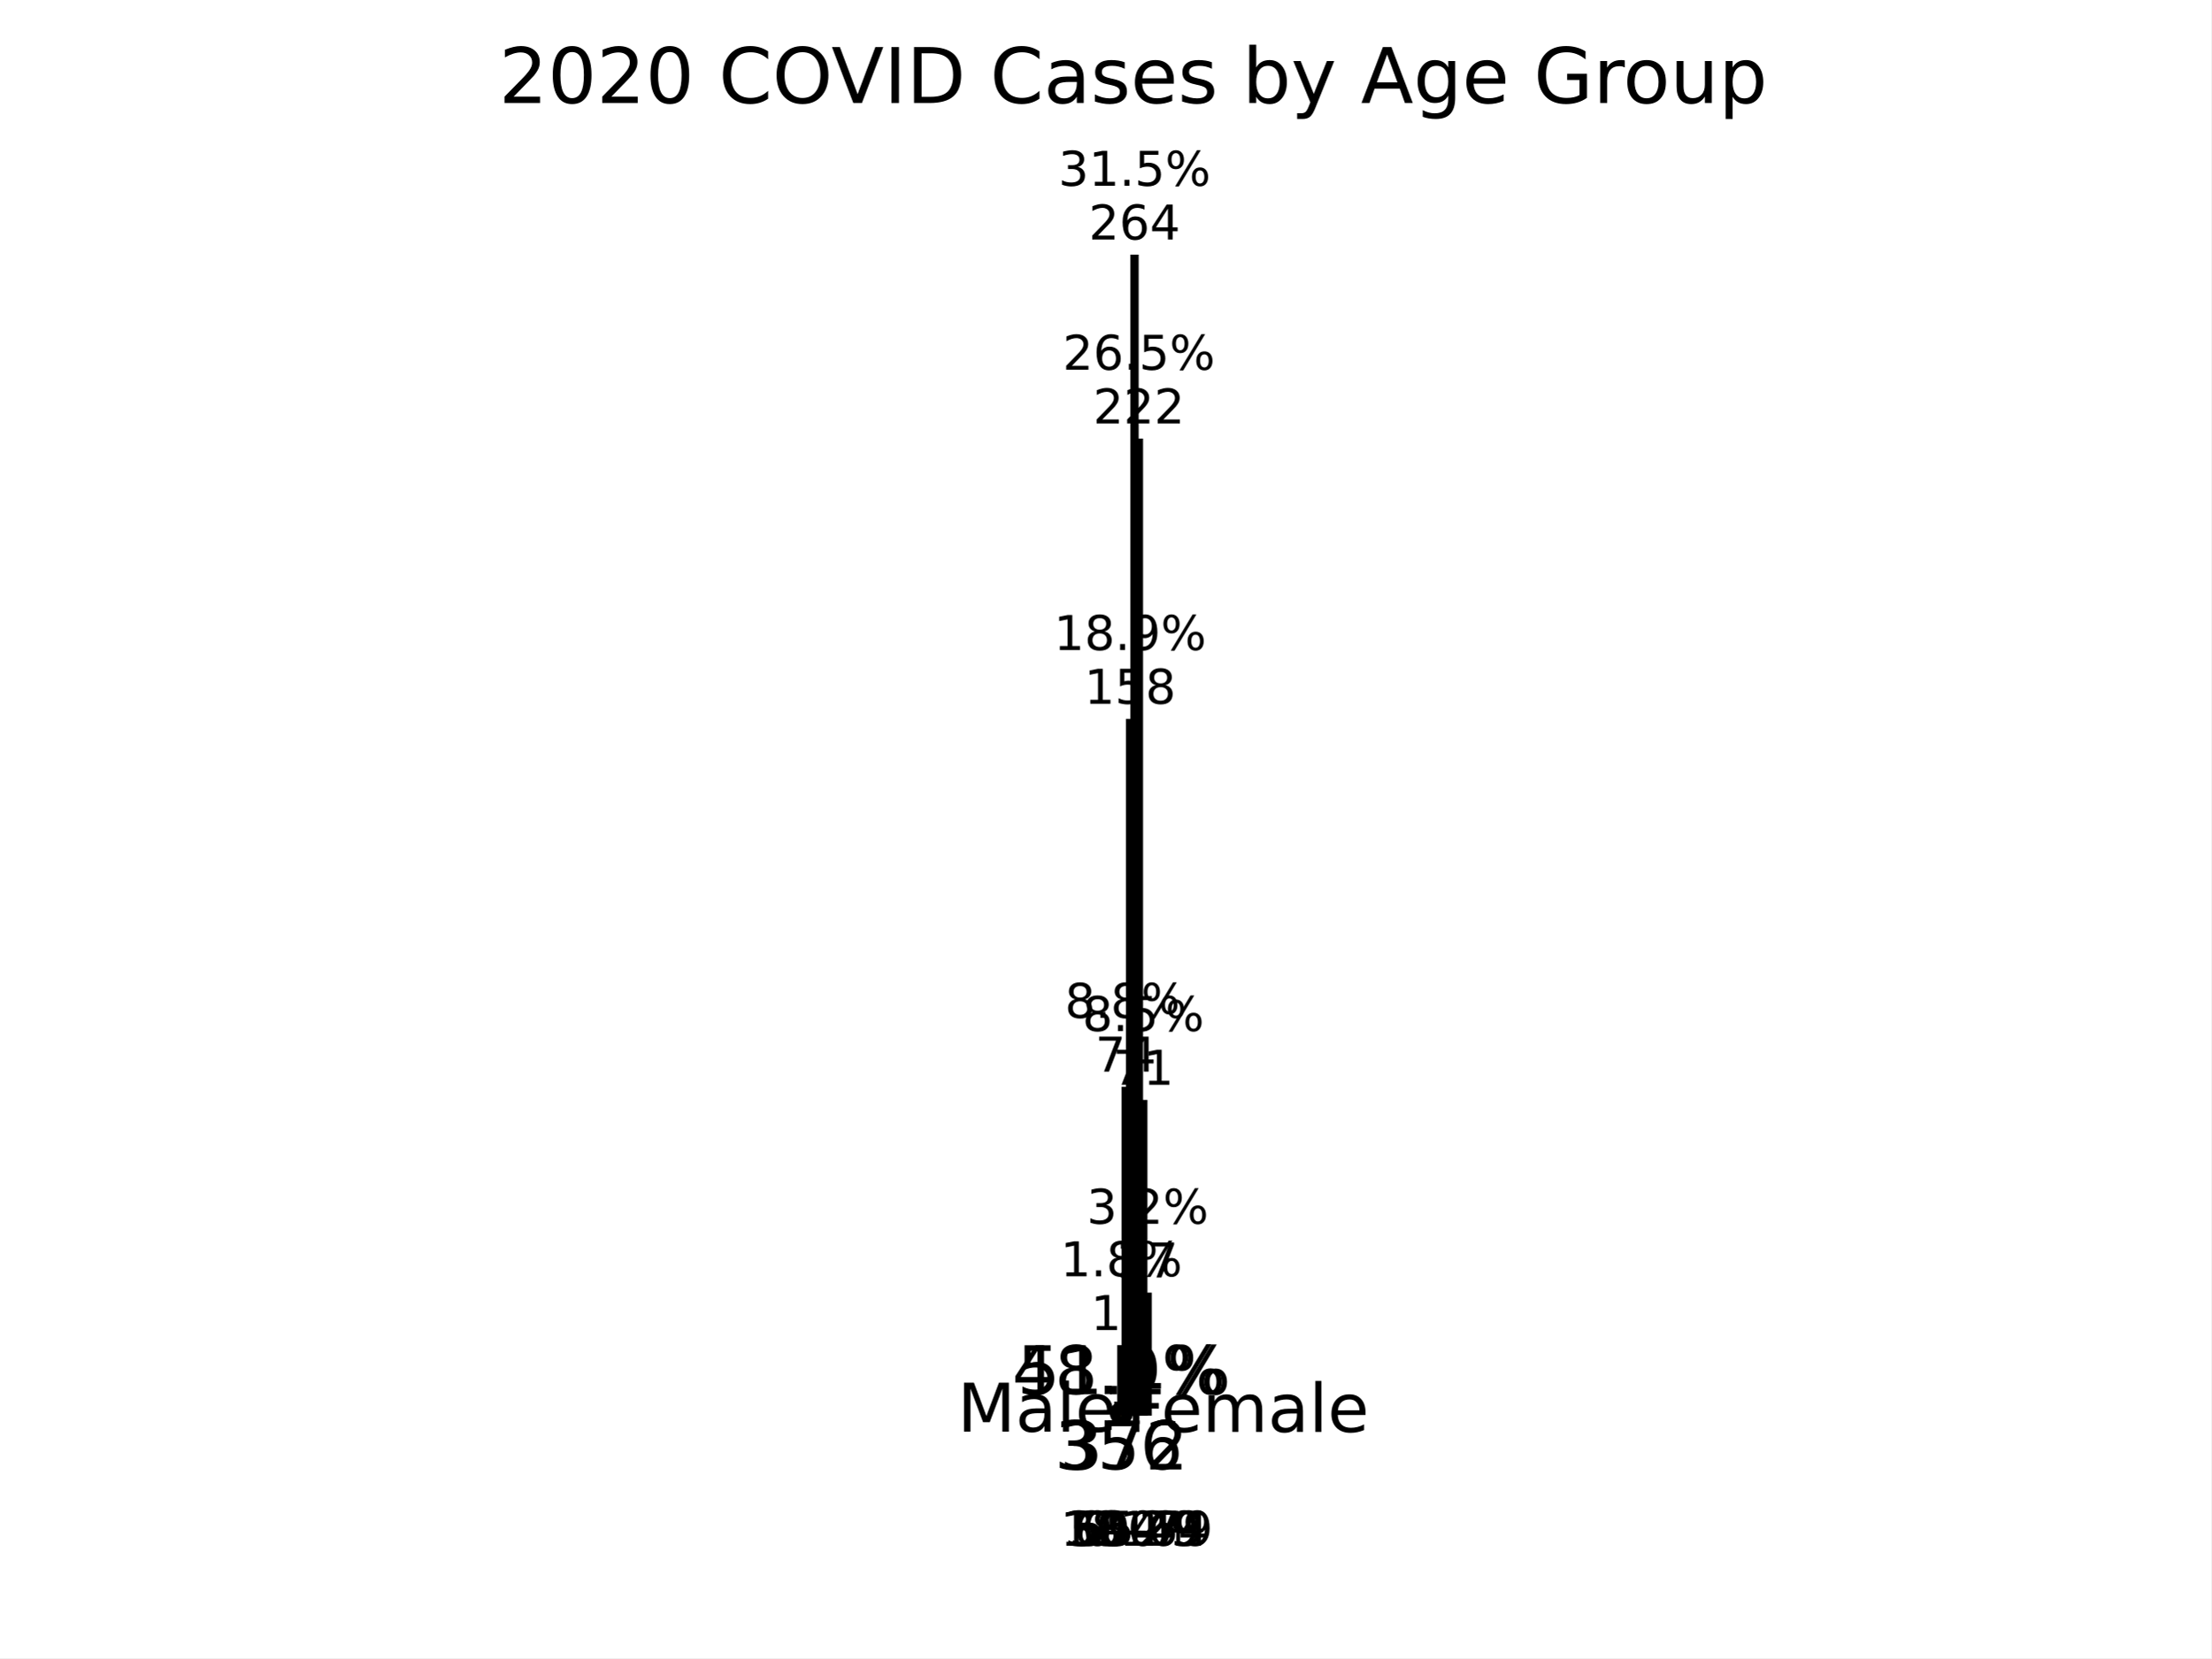
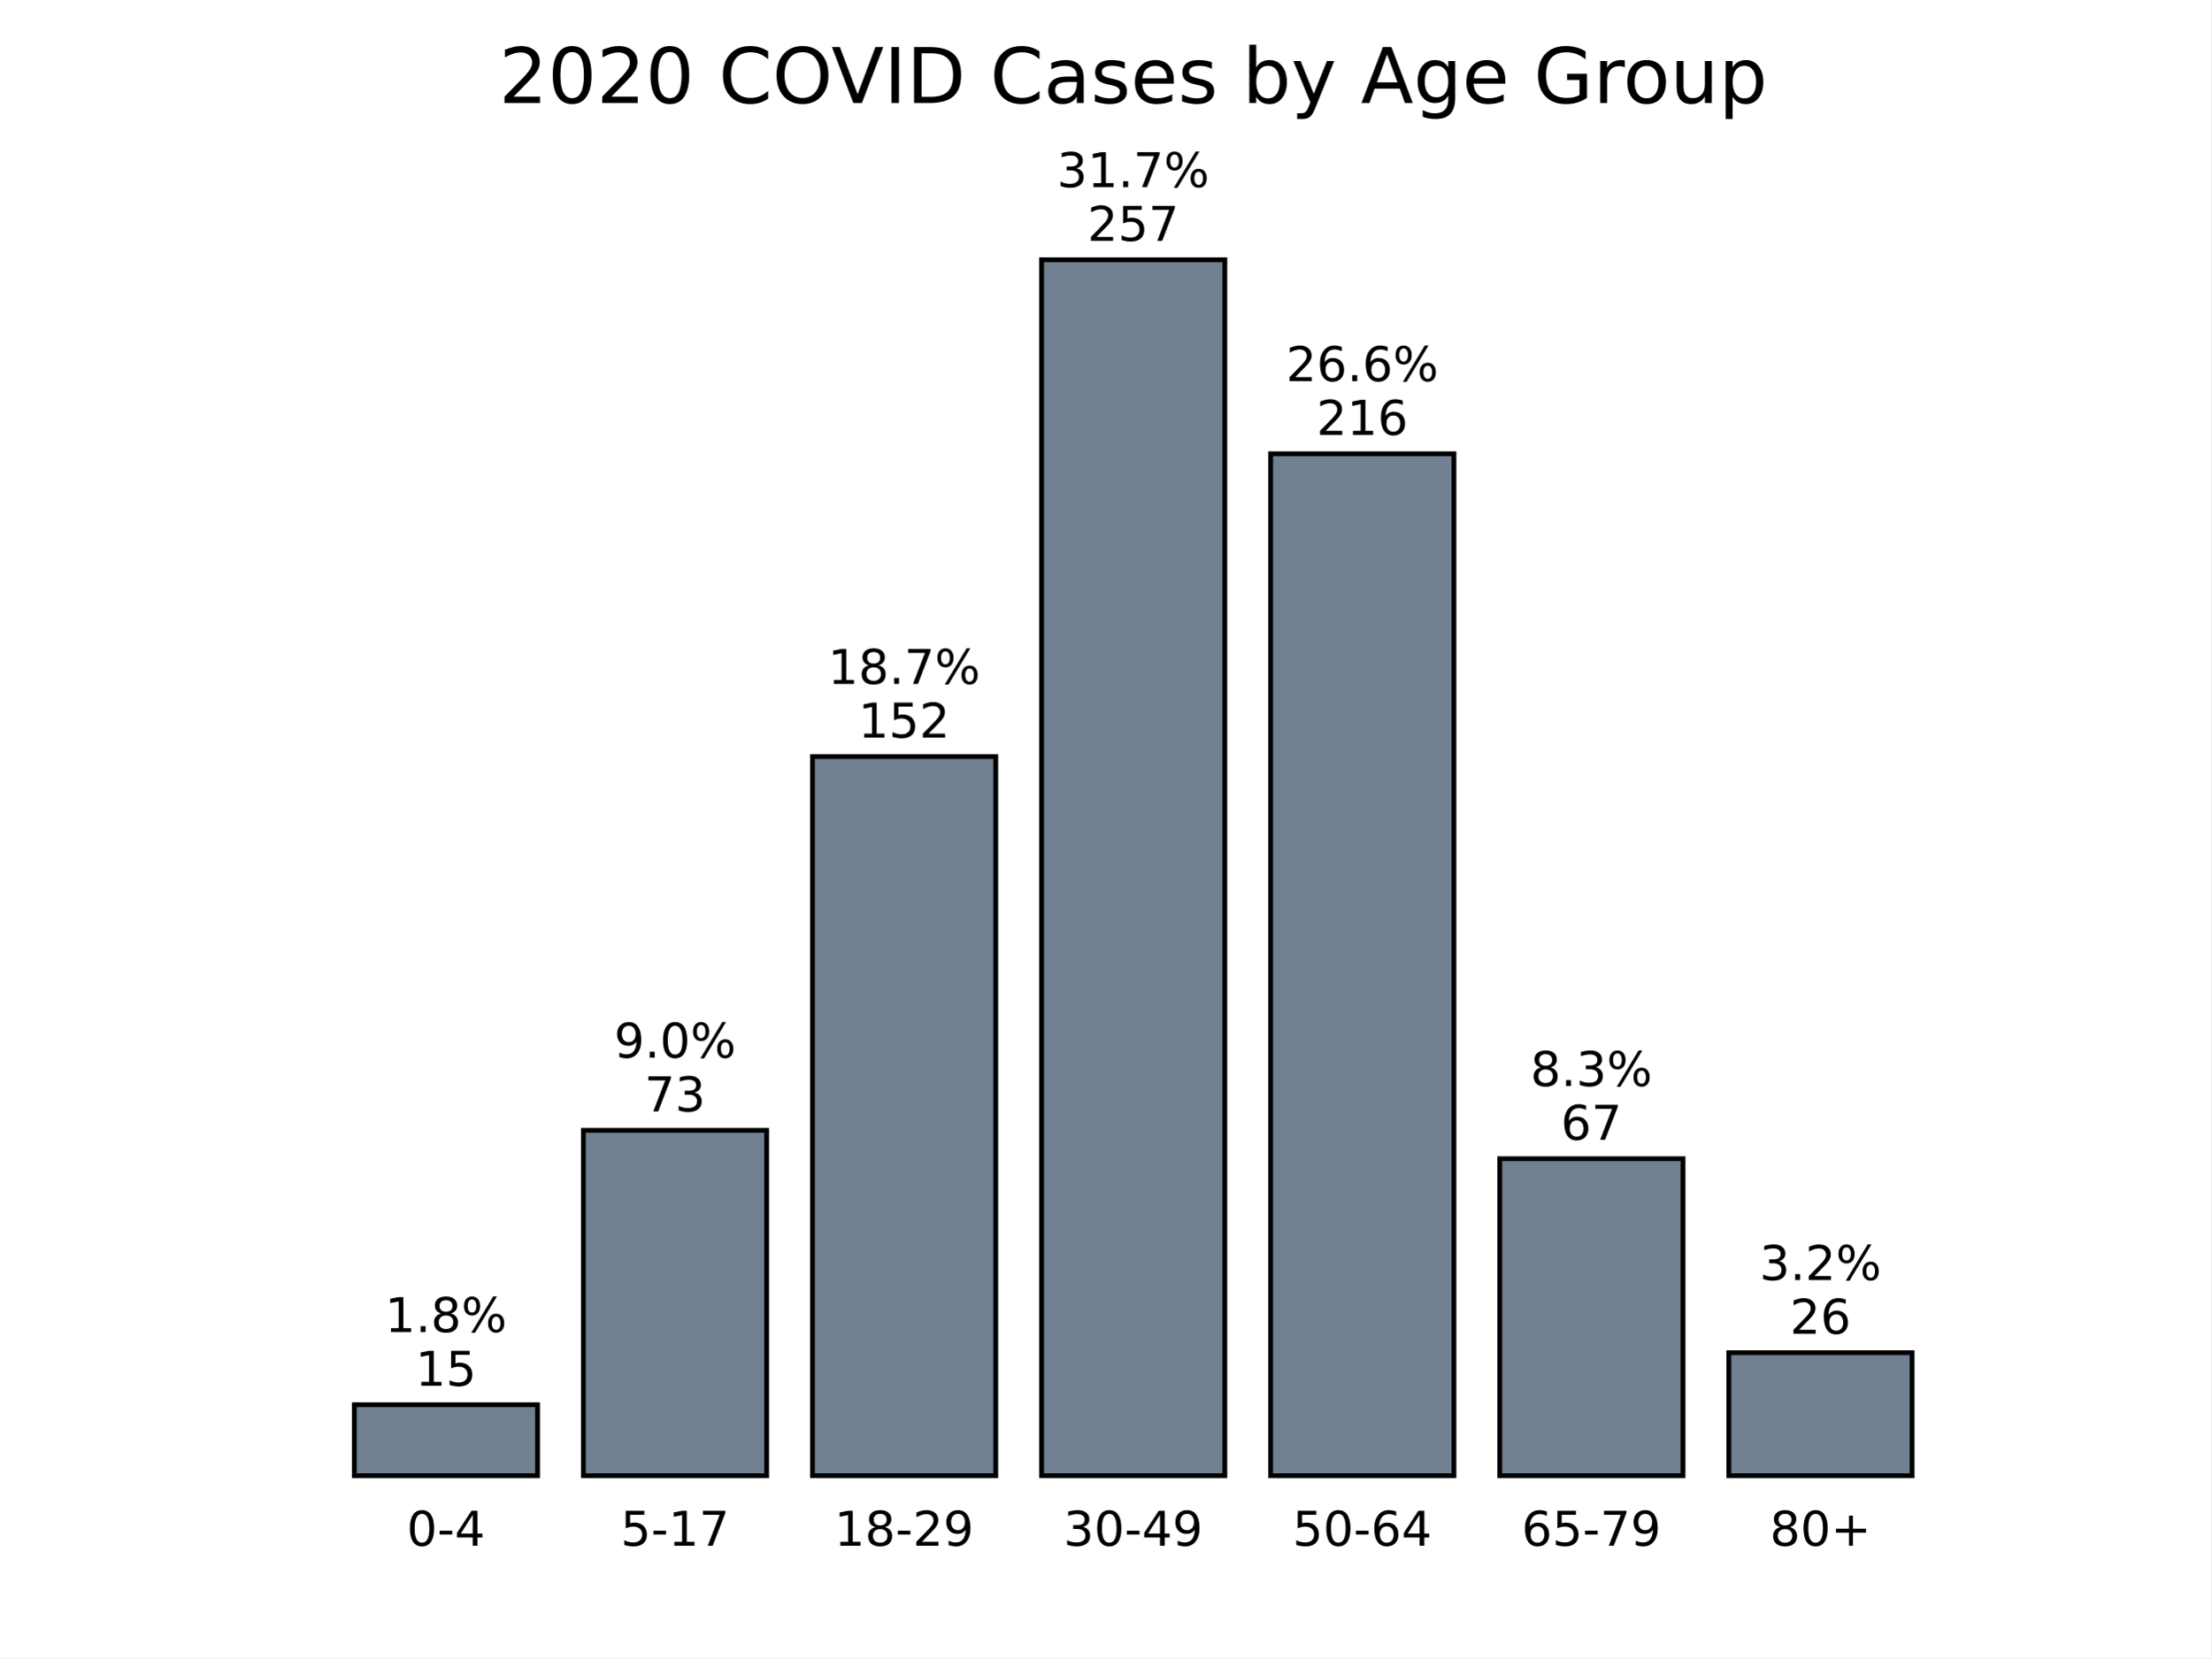
<svg xmlns="http://www.w3.org/2000/svg" xmlns:xlink="http://www.w3.org/1999/xlink" height="345.6pt" version="1.1" viewBox="0 0 460.8 345.6" width="460.8pt">
  <defs>
    <style type="text/css">*{stroke-linecap:butt;stroke-linejoin:round;}</style>
  </defs>
  <g id="figure_1">
    <g id="patch_1">
      <path d="M 0 345.6  L 460.8 345.6  L 460.8 0  L 0 0  z " style="fill:#ffffff;" />
    </g>
    <g id="axes_1">
      <g id="patch_2">
-         <path d="M 233.699 293.656  C 233.462 293.656 233.235 293.748 233.065 293.912  C 232.895 294.077 232.795 294.301 232.787 294.537  C 232.779 294.774 232.863 295.004 233.021 295.18  C 233.179 295.356 233.4 295.463 233.636 295.48  L 233.699 294.569  L 233.699 293.656  z " style="fill:#add8e6;stroke:#000000;stroke-linejoin:miter;stroke-width:3;" />
+         <path d="M 57.6 307.584  L 414.72 307.584  L 414.72 41.472  L 57.6 41.472  z " style="fill:#ffffff;" />
      </g>
      <g id="patch_3">
-         <path d="M 233.636 295.48  C 233.758 295.488 233.881 295.472 233.997 295.432  C 234.113 295.392 234.219 295.329 234.31 295.247  C 234.401 295.165 234.475 295.065 234.527 294.954  C 234.578 294.843 234.607 294.723 234.611 294.6  C 234.616 294.478 234.595 294.356 234.551 294.241  C 234.507 294.127 234.441 294.023 234.356 293.935  C 234.27 293.846 234.168 293.776 234.056 293.728  C 233.943 293.681 233.822 293.656 233.699 293.656  L 233.699 294.569  L 233.636 295.48  z " style="fill:#ffa500;stroke:#000000;stroke-linejoin:miter;stroke-width:3;" />
+         <path d="M 73.833 307.584  L 112.027 307.584  L 112.027 292.792  L 73.833 292.792  z " style="fill:#708090;stroke:#000000;stroke-linejoin:miter;" />
      </g>
      <g id="patch_4">
-         <path d="M 233.334 294.569  L 234.064 294.569  L 234.064 280.876  L 233.334 280.876  z " style="fill:#708090;stroke:#000000;stroke-linejoin:miter;" />
+         <path d="M 121.576 307.584  L 159.771 307.584  L 159.771 235.595  L 121.576 235.595  z " style="fill:#708090;stroke:#000000;stroke-linejoin:miter;" />
      </g>
      <g id="patch_5">
-         <path d="M 234.247 294.569  L 234.977 294.569  L 234.977 227.016  L 234.247 227.016  z " style="fill:#708090;stroke:#000000;stroke-linejoin:miter;" />
+         <path d="M 169.319 307.584  L 207.514 307.584  L 207.514 157.69  L 169.319 157.69  z " style="fill:#708090;stroke:#000000;stroke-linejoin:miter;" />
      </g>
      <g id="patch_6">
-         <path d="M 235.16 294.569  L 235.89 294.569  L 235.89 150.333  L 235.16 150.333  z " style="fill:#708090;stroke:#000000;stroke-linejoin:miter;" />
+         <path d="M 217.063 307.584  L 255.257 307.584  L 255.257 54.144  L 217.063 54.144  z " style="fill:#708090;stroke:#000000;stroke-linejoin:miter;" />
      </g>
      <g id="patch_7">
-         <path d="M 236.073 294.569  L 236.803 294.569  L 236.803 53.568  L 236.073 53.568  z " style="fill:#708090;stroke:#000000;stroke-linejoin:miter;" />
+         <path d="M 264.806 307.584  L 303.001 307.584  L 303.001 94.576  L 264.806 94.576  z " style="fill:#708090;stroke:#000000;stroke-linejoin:miter;" />
      </g>
      <g id="patch_8">
-         <path d="M 236.985 294.569  L 237.716 294.569  L 237.716 91.909  L 236.985 91.909  z " style="fill:#708090;stroke:#000000;stroke-linejoin:miter;" />
+         <path d="M 312.549 307.584  L 350.744 307.584  L 350.744 241.512  L 312.549 241.512  z " style="fill:#708090;stroke:#000000;stroke-linejoin:miter;" />
      </g>
      <g id="patch_9">
-         <path d="M 237.898 294.569  L 238.629 294.569  L 238.629 229.754  L 237.898 229.754  z " style="fill:#708090;stroke:#000000;stroke-linejoin:miter;" />
-       </g>
-       <g id="patch_10">
-         <path d="M 238.811 294.569  L 239.541 294.569  L 239.541 269.921  L 238.811 269.921  z " style="fill:#708090;stroke:#000000;stroke-linejoin:miter;" />
+         <path d="M 360.293 307.584  L 398.487 307.584  L 398.487 281.944  L 360.293 281.944  z " style="fill:#708090;stroke:#000000;stroke-linejoin:miter;" />
      </g>
      <g id="matplotlib.axis_1">
        <g id="xtick_1">
          <g id="text_1">
-             <g transform="translate(225.5326 322.1824)scale(0.1 -0.1)">
+             <g transform="translate(84.76365 322.1824)scale(0.1 -0.1)">
              <defs>
                <path d="M 31.781 66.406  Q 24.172 66.406 20.328 58.906  Q 16.5 51.422 16.5 36.375  Q 16.5 21.391 20.328 13.891  Q 24.172 6.391 31.781 6.391  Q 39.453 6.391 43.281 13.891  Q 47.125 21.391 47.125 36.375  Q 47.125 51.422 43.281 58.906  Q 39.453 66.406 31.781 66.406  z M 31.781 74.219  Q 44.047 74.219 50.516 64.516  Q 56.984 54.828 56.984 36.375  Q 56.984 17.969 50.516 8.266  Q 44.047 -1.422 31.781 -1.422  Q 19.531 -1.422 13.062 8.266  Q 6.594 17.969 6.594 36.375  Q 6.594 54.828 13.062 64.516  Q 19.531 74.219 31.781 74.219  z " id="DejaVuSans-48" />
                <path d="M 4.891 31.391  L 31.203 31.391  L 31.203 23.391  L 4.891 23.391  z " id="DejaVuSans-45" />
                <path d="M 37.797 64.312  L 12.891 25.391  L 37.797 25.391  z M 35.203 72.906  L 47.609 72.906  L 47.609 25.391  L 58.016 25.391  L 58.016 17.188  L 47.609 17.188  L 47.609 0  L 37.797 0  L 37.797 17.188  L 4.891 17.188  L 4.891 26.703  z " id="DejaVuSans-52" />
              </defs>
              <use xlink:href="#DejaVuSans-48" />
              <use x="63.623" xlink:href="#DejaVuSans-45" />
              <use x="99.707" xlink:href="#DejaVuSans-52" />
            </g>
          </g>
        </g>
        <g id="xtick_2">
          <g id="text_2">
-             <g transform="translate(223.2643 322.1824)scale(0.1 -0.1)">
+             <g transform="translate(129.3257 322.1824)scale(0.1 -0.1)">
              <defs>
                <path d="M 10.797 72.906  L 49.516 72.906  L 49.516 64.594  L 19.828 64.594  L 19.828 46.734  Q 21.969 47.469 24.109 47.828  Q 26.266 48.188 28.422 48.188  Q 40.625 48.188 47.75 41.5  Q 54.891 34.812 54.891 23.391  Q 54.891 11.625 47.562 5.094  Q 40.234 -1.422 26.906 -1.422  Q 22.312 -1.422 17.547 -0.641  Q 12.797 0.141 7.719 1.703  L 7.719 11.625  Q 12.109 9.234 16.797 8.062  Q 21.484 6.891 26.703 6.891  Q 35.156 6.891 40.078 11.328  Q 45.016 15.766 45.016 23.391  Q 45.016 31 40.078 35.438  Q 35.156 39.891 26.703 39.891  Q 22.75 39.891 18.812 39.016  Q 14.891 38.141 10.797 36.281  z " id="DejaVuSans-53" />
                <path d="M 12.406 8.297  L 28.516 8.297  L 28.516 63.922  L 10.984 60.406  L 10.984 69.391  L 28.422 72.906  L 38.281 72.906  L 38.281 8.297  L 54.391 8.297  L 54.391 0  L 12.406 0  z " id="DejaVuSans-49" />
                <path d="M 8.203 72.906  L 55.078 72.906  L 55.078 68.703  L 28.609 0  L 18.312 0  L 43.219 64.594  L 8.203 64.594  z " id="DejaVuSans-55" />
              </defs>
              <use xlink:href="#DejaVuSans-53" />
              <use x="63.623" xlink:href="#DejaVuSans-45" />
              <use x="99.707" xlink:href="#DejaVuSans-49" />
              <use x="163.33" xlink:href="#DejaVuSans-55" />
            </g>
          </g>
        </g>
        <g id="xtick_3">
          <g id="text_3">
-             <g transform="translate(220.9959 322.1824)scale(0.1 -0.1)">
+             <g transform="translate(173.8878 322.1824)scale(0.1 -0.1)">
              <defs>
                <path d="M 31.781 34.625  Q 24.75 34.625 20.719 30.859  Q 16.703 27.094 16.703 20.516  Q 16.703 13.922 20.719 10.156  Q 24.75 6.391 31.781 6.391  Q 38.812 6.391 42.859 10.172  Q 46.922 13.969 46.922 20.516  Q 46.922 27.094 42.891 30.859  Q 38.875 34.625 31.781 34.625  z M 21.922 38.812  Q 15.578 40.375 12.031 44.719  Q 8.5 49.078 8.5 55.328  Q 8.5 64.062 14.719 69.141  Q 20.953 74.219 31.781 74.219  Q 42.672 74.219 48.875 69.141  Q 55.078 64.062 55.078 55.328  Q 55.078 49.078 51.531 44.719  Q 48 40.375 41.703 38.812  Q 48.828 37.156 52.797 32.312  Q 56.781 27.484 56.781 20.516  Q 56.781 9.906 50.312 4.234  Q 43.844 -1.422 31.781 -1.422  Q 19.734 -1.422 13.25 4.234  Q 6.781 9.906 6.781 20.516  Q 6.781 27.484 10.781 32.312  Q 14.797 37.156 21.922 38.812  z M 18.312 54.391  Q 18.312 48.734 21.844 45.562  Q 25.391 42.391 31.781 42.391  Q 38.141 42.391 41.719 45.562  Q 45.312 48.734 45.312 54.391  Q 45.312 60.062 41.719 63.234  Q 38.141 66.406 31.781 66.406  Q 25.391 66.406 21.844 63.234  Q 18.312 60.062 18.312 54.391  z " id="DejaVuSans-56" />
                <path d="M 19.188 8.297  L 53.609 8.297  L 53.609 0  L 7.328 0  L 7.328 8.297  Q 12.938 14.109 22.625 23.891  Q 32.328 33.688 34.812 36.531  Q 39.547 41.844 41.422 45.531  Q 43.312 49.219 43.312 52.781  Q 43.312 58.594 39.234 62.25  Q 35.156 65.922 28.609 65.922  Q 23.969 65.922 18.812 64.312  Q 13.672 62.703 7.812 59.422  L 7.812 69.391  Q 13.766 71.781 18.938 73  Q 24.125 74.219 28.422 74.219  Q 39.75 74.219 46.484 68.547  Q 53.219 62.891 53.219 53.422  Q 53.219 48.922 51.531 44.891  Q 49.859 40.875 45.406 35.406  Q 44.188 33.984 37.641 27.219  Q 31.109 20.453 19.188 8.297  z " id="DejaVuSans-50" />
                <path d="M 10.984 1.516  L 10.984 10.5  Q 14.703 8.734 18.5 7.812  Q 22.312 6.891 25.984 6.891  Q 35.75 6.891 40.891 13.453  Q 46.047 20.016 46.781 33.406  Q 43.953 29.203 39.594 26.953  Q 35.25 24.703 29.984 24.703  Q 19.047 24.703 12.672 31.312  Q 6.297 37.938 6.297 49.422  Q 6.297 60.641 12.938 67.422  Q 19.578 74.219 30.609 74.219  Q 43.266 74.219 49.922 64.516  Q 56.594 54.828 56.594 36.375  Q 56.594 19.141 48.406 8.859  Q 40.234 -1.422 26.422 -1.422  Q 22.703 -1.422 18.891 -0.688  Q 15.094 0.047 10.984 1.516  z M 30.609 32.422  Q 37.25 32.422 41.125 36.953  Q 45.016 41.5 45.016 49.422  Q 45.016 57.281 41.125 61.844  Q 37.25 66.406 30.609 66.406  Q 23.969 66.406 20.094 61.844  Q 16.219 57.281 16.219 49.422  Q 16.219 41.5 20.094 36.953  Q 23.969 32.422 30.609 32.422  z " id="DejaVuSans-57" />
              </defs>
              <use xlink:href="#DejaVuSans-49" />
              <use x="63.623" xlink:href="#DejaVuSans-56" />
              <use x="127.246" xlink:href="#DejaVuSans-45" />
              <use x="163.33" xlink:href="#DejaVuSans-50" />
              <use x="226.953" xlink:href="#DejaVuSans-57" />
            </g>
          </g>
        </g>
        <g id="xtick_4">
          <g id="text_4">
-             <g transform="translate(221.9088 322.1824)scale(0.1 -0.1)">
+             <g transform="translate(221.6311 322.1824)scale(0.1 -0.1)">
              <defs>
                <path d="M 40.578 39.312  Q 47.656 37.797 51.625 33  Q 55.609 28.219 55.609 21.188  Q 55.609 10.406 48.188 4.484  Q 40.766 -1.422 27.094 -1.422  Q 22.516 -1.422 17.656 -0.516  Q 12.797 0.391 7.625 2.203  L 7.625 11.719  Q 11.719 9.328 16.594 8.109  Q 21.484 6.891 26.812 6.891  Q 36.078 6.891 40.938 10.547  Q 45.797 14.203 45.797 21.188  Q 45.797 27.641 41.281 31.266  Q 36.766 34.906 28.719 34.906  L 20.219 34.906  L 20.219 43.016  L 29.109 43.016  Q 36.375 43.016 40.234 45.922  Q 44.094 48.828 44.094 54.297  Q 44.094 59.906 40.109 62.906  Q 36.141 65.922 28.719 65.922  Q 24.656 65.922 20.016 65.031  Q 15.375 64.156 9.812 62.312  L 9.812 71.094  Q 15.438 72.656 20.344 73.438  Q 25.25 74.219 29.594 74.219  Q 40.828 74.219 47.359 69.109  Q 53.906 64.016 53.906 55.328  Q 53.906 49.266 50.438 45.094  Q 46.969 40.922 40.578 39.312  z " id="DejaVuSans-51" />
              </defs>
              <use xlink:href="#DejaVuSans-51" />
              <use x="63.623" xlink:href="#DejaVuSans-48" />
              <use x="127.246" xlink:href="#DejaVuSans-45" />
              <use x="163.33" xlink:href="#DejaVuSans-52" />
              <use x="226.953" xlink:href="#DejaVuSans-57" />
            </g>
          </g>
        </g>
        <g id="xtick_5">
          <g id="text_5">
-             <g transform="translate(222.8217 322.1824)scale(0.1 -0.1)">
+             <g transform="translate(269.3744 322.1824)scale(0.1 -0.1)">
              <defs>
                <path d="M 33.016 40.375  Q 26.375 40.375 22.484 35.828  Q 18.609 31.297 18.609 23.391  Q 18.609 15.531 22.484 10.953  Q 26.375 6.391 33.016 6.391  Q 39.656 6.391 43.531 10.953  Q 47.406 15.531 47.406 23.391  Q 47.406 31.297 43.531 35.828  Q 39.656 40.375 33.016 40.375  z M 52.594 71.297  L 52.594 62.312  Q 48.875 64.062 45.094 64.984  Q 41.312 65.922 37.594 65.922  Q 27.828 65.922 22.672 59.328  Q 17.531 52.734 16.797 39.406  Q 19.672 43.656 24.016 45.922  Q 28.375 48.188 33.594 48.188  Q 44.578 48.188 50.953 41.516  Q 57.328 34.859 57.328 23.391  Q 57.328 12.156 50.688 5.359  Q 44.047 -1.422 33.016 -1.422  Q 20.359 -1.422 13.672 8.266  Q 6.984 17.969 6.984 36.375  Q 6.984 53.656 15.188 63.938  Q 23.391 74.219 37.203 74.219  Q 40.922 74.219 44.703 73.484  Q 48.484 72.75 52.594 71.297  z " id="DejaVuSans-54" />
              </defs>
              <use xlink:href="#DejaVuSans-53" />
              <use x="63.623" xlink:href="#DejaVuSans-48" />
              <use x="127.246" xlink:href="#DejaVuSans-45" />
              <use x="163.33" xlink:href="#DejaVuSans-54" />
              <use x="226.953" xlink:href="#DejaVuSans-52" />
            </g>
          </g>
        </g>
        <g id="xtick_6">
          <g id="text_6">
-             <g transform="translate(223.7345 322.1824)scale(0.1 -0.1)">
+             <g transform="translate(317.1177 322.1824)scale(0.1 -0.1)">
              <use xlink:href="#DejaVuSans-54" />
              <use x="63.623" xlink:href="#DejaVuSans-53" />
              <use x="127.246" xlink:href="#DejaVuSans-45" />
              <use x="163.33" xlink:href="#DejaVuSans-55" />
              <use x="226.953" xlink:href="#DejaVuSans-57" />
            </g>
          </g>
        </g>
        <g id="xtick_7">
          <g id="text_7">
-             <g transform="translate(228.624 322.1824)scale(0.1 -0.1)">
+             <g transform="translate(368.8376 322.1824)scale(0.1 -0.1)">
              <defs>
                <path d="M 46 62.703  L 46 35.5  L 73.188 35.5  L 73.188 27.203  L 46 27.203  L 46 0  L 37.797 0  L 37.797 27.203  L 10.594 27.203  L 10.594 35.5  L 37.797 35.5  L 37.797 62.703  z " id="DejaVuSans-43" />
              </defs>
              <use xlink:href="#DejaVuSans-56" />
              <use x="63.623" xlink:href="#DejaVuSans-48" />
              <use x="127.246" xlink:href="#DejaVuSans-43" />
            </g>
          </g>
        </g>
      </g>
      <g id="matplotlib.axis_2" />
      <g id="text_8">
-         <g transform="translate(199.533 298.3973)scale(0.14 -0.14)">
-           <defs>
-             <path d="M 9.812 72.906  L 24.516 72.906  L 43.109 23.297  L 61.812 72.906  L 76.516 72.906  L 76.516 0  L 66.891 0  L 66.891 64.016  L 48.094 14.016  L 38.188 14.016  L 19.391 64.016  L 19.391 0  L 9.812 0  z " id="DejaVuSans-77" />
-             <path d="M 34.281 27.484  Q 23.391 27.484 19.188 25  Q 14.984 22.516 14.984 16.5  Q 14.984 11.719 18.141 8.906  Q 21.297 6.109 26.703 6.109  Q 34.188 6.109 38.703 11.406  Q 43.219 16.703 43.219 25.484  L 43.219 27.484  z M 52.203 31.203  L 52.203 0  L 43.219 0  L 43.219 8.297  Q 40.141 3.328 35.547 0.953  Q 30.953 -1.422 24.312 -1.422  Q 15.922 -1.422 10.953 3.297  Q 6 8.016 6 15.922  Q 6 25.141 12.172 29.828  Q 18.359 34.516 30.609 34.516  L 43.219 34.516  L 43.219 35.406  Q 43.219 41.609 39.141 45  Q 35.062 48.391 27.688 48.391  Q 23 48.391 18.547 47.266  Q 14.109 46.141 10.016 43.891  L 10.016 52.203  Q 14.938 54.109 19.578 55.047  Q 24.219 56 28.609 56  Q 40.484 56 46.344 49.844  Q 52.203 43.703 52.203 31.203  z " id="DejaVuSans-97" />
-             <path d="M 9.422 75.984  L 18.406 75.984  L 18.406 0  L 9.422 0  z " id="DejaVuSans-108" />
-             <path d="M 56.203 29.594  L 56.203 25.203  L 14.891 25.203  Q 15.484 15.922 20.484 11.062  Q 25.484 6.203 34.422 6.203  Q 39.594 6.203 44.453 7.469  Q 49.312 8.734 54.109 11.281  L 54.109 2.781  Q 49.266 0.734 44.188 -0.344  Q 39.109 -1.422 33.891 -1.422  Q 20.797 -1.422 13.156 6.188  Q 5.516 13.812 5.516 26.812  Q 5.516 40.234 12.766 48.109  Q 20.016 56 32.328 56  Q 43.359 56 49.781 48.891  Q 56.203 41.797 56.203 29.594  z M 47.219 32.234  Q 47.125 39.594 43.094 43.984  Q 39.062 48.391 32.422 48.391  Q 24.906 48.391 20.391 44.141  Q 15.875 39.891 15.188 32.172  z " id="DejaVuSans-101" />
-           </defs>
-           <use xlink:href="#DejaVuSans-77" />
-           <use x="86.279" xlink:href="#DejaVuSans-97" />
-           <use x="147.559" xlink:href="#DejaVuSans-108" />
-           <use x="175.342" xlink:href="#DejaVuSans-101" />
-         </g>
-       </g>
-       <g id="text_9">
-         <g transform="translate(210.9146 290.5746)scale(0.14 -0.14)">
+         <g transform="translate(80.22771 277.6494)scale(0.1 -0.1)">
          <defs>
            <path d="M 10.688 12.406  L 21 12.406  L 21 0  L 10.688 0  z " id="DejaVuSans-46" />
            <path d="M 72.703 32.078  Q 68.453 32.078 66.031 28.469  Q 63.625 24.859 63.625 18.406  Q 63.625 12.062 66.031 8.422  Q 68.453 4.781 72.703 4.781  Q 76.859 4.781 79.266 8.422  Q 81.688 12.062 81.688 18.406  Q 81.688 24.812 79.266 28.438  Q 76.859 32.078 72.703 32.078  z M 72.703 38.281  Q 80.422 38.281 84.953 32.906  Q 89.5 27.547 89.5 18.406  Q 89.5 9.281 84.938 3.922  Q 80.375 -1.422 72.703 -1.422  Q 64.891 -1.422 60.344 3.922  Q 55.812 9.281 55.812 18.406  Q 55.812 27.594 60.375 32.938  Q 64.938 38.281 72.703 38.281  z M 22.312 68.016  Q 18.109 68.016 15.688 64.375  Q 13.281 60.75 13.281 54.391  Q 13.281 47.953 15.672 44.328  Q 18.062 40.719 22.312 40.719  Q 26.562 40.719 28.969 44.328  Q 31.391 47.953 31.391 54.391  Q 31.391 60.688 28.953 64.344  Q 26.516 68.016 22.312 68.016  z M 66.406 74.219  L 74.219 74.219  L 28.609 -1.422  L 20.797 -1.422  z M 22.312 74.219  Q 30.031 74.219 34.609 68.875  Q 39.203 63.531 39.203 54.391  Q 39.203 45.172 34.641 39.844  Q 30.078 34.516 22.312 34.516  Q 14.547 34.516 10.031 39.859  Q 5.516 45.219 5.516 54.391  Q 5.516 63.484 10.047 68.844  Q 14.594 74.219 22.312 74.219  z " id="DejaVuSans-37" />
          </defs>
-           <use xlink:href="#DejaVuSans-52" />
+           <use xlink:href="#DejaVuSans-49" />
+           <use x="63.623" xlink:href="#DejaVuSans-46" />
+           <use x="95.41" xlink:href="#DejaVuSans-56" />
+           <use x="159.033" xlink:href="#DejaVuSans-37" />
+         </g>
+         <g transform="translate(86.56755 288.8472)scale(0.1 -0.1)">
+           <use xlink:href="#DejaVuSans-49" />
+           <use x="63.623" xlink:href="#DejaVuSans-53" />
+         </g>
+       </g>
+       <g id="text_9">
+         <g transform="translate(127.971 220.4528)scale(0.1 -0.1)">
+           <use xlink:href="#DejaVuSans-57" />
+           <use x="63.623" xlink:href="#DejaVuSans-46" />
+           <use x="95.41" xlink:href="#DejaVuSans-48" />
+           <use x="159.033" xlink:href="#DejaVuSans-37" />
+         </g>
+         <g transform="translate(134.3109 231.6506)scale(0.1 -0.1)">
+           <use xlink:href="#DejaVuSans-55" />
+           <use x="63.623" xlink:href="#DejaVuSans-51" />
+         </g>
+       </g>
+       <g id="text_10">
+         <g transform="translate(172.5331 142.5471)scale(0.1 -0.1)">
+           <use xlink:href="#DejaVuSans-49" />
          <use x="63.623" xlink:href="#DejaVuSans-56" />
          <use x="127.246" xlink:href="#DejaVuSans-46" />
-           <use x="159.033" xlink:href="#DejaVuSans-57" />
+           <use x="159.033" xlink:href="#DejaVuSans-55" />
          <use x="222.656" xlink:href="#DejaVuSans-37" />
        </g>
-         <g transform="translate(219.7904 306.2515)scale(0.14 -0.14)">
-           <use xlink:href="#DejaVuSans-51" />
+         <g transform="translate(178.8729 153.7449)scale(0.1 -0.1)">
+           <use xlink:href="#DejaVuSans-49" />
          <use x="63.623" xlink:href="#DejaVuSans-53" />
-           <use x="127.246" xlink:href="#DejaVuSans-54" />
-         </g>
-       </g>
-       <g id="text_10">
-         <g transform="translate(234.7026 298.4666)scale(0.14 -0.14)">
-           <defs>
-             <path d="M 9.812 72.906  L 51.703 72.906  L 51.703 64.594  L 19.672 64.594  L 19.672 43.109  L 48.578 43.109  L 48.578 34.812  L 19.672 34.812  L 19.672 0  L 9.812 0  z " id="DejaVuSans-70" />
-             <path d="M 52 44.188  Q 55.375 50.25 60.062 53.125  Q 64.75 56 71.094 56  Q 79.641 56 84.281 50.016  Q 88.922 44.047 88.922 33.016  L 88.922 0  L 79.891 0  L 79.891 32.719  Q 79.891 40.578 77.094 44.375  Q 74.312 48.188 68.609 48.188  Q 61.625 48.188 57.562 43.547  Q 53.516 38.922 53.516 30.906  L 53.516 0  L 44.484 0  L 44.484 32.719  Q 44.484 40.625 41.703 44.406  Q 38.922 48.188 33.109 48.188  Q 26.219 48.188 22.156 43.531  Q 18.109 38.875 18.109 30.906  L 18.109 0  L 9.078 0  L 9.078 54.688  L 18.109 54.688  L 18.109 46.188  Q 21.188 51.219 25.484 53.609  Q 29.781 56 35.688 56  Q 41.656 56 45.828 52.969  Q 50 49.953 52 44.188  z " id="DejaVuSans-109" />
-           </defs>
-           <use xlink:href="#DejaVuSans-70" />
-           <use x="52.02" xlink:href="#DejaVuSans-101" />
-           <use x="113.543" xlink:href="#DejaVuSans-109" />
-           <use x="210.955" xlink:href="#DejaVuSans-97" />
-           <use x="272.234" xlink:href="#DejaVuSans-108" />
-           <use x="300.018" xlink:href="#DejaVuSans-101" />
+           <use x="127.246" xlink:href="#DejaVuSans-50" />
        </g>
      </g>
      <g id="text_11">
-         <g transform="translate(212.0094 290.6124)scale(0.14 -0.14)">
-           <use xlink:href="#DejaVuSans-53" />
-           <use x="63.623" xlink:href="#DejaVuSans-49" />
-           <use x="127.246" xlink:href="#DejaVuSans-46" />
-           <use x="159.033" xlink:href="#DejaVuSans-49" />
-           <use x="222.656" xlink:href="#DejaVuSans-37" />
-         </g>
-         <g transform="translate(220.8852 306.2893)scale(0.14 -0.14)">
-           <use xlink:href="#DejaVuSans-51" />
-           <use x="63.623" xlink:href="#DejaVuSans-55" />
-           <use x="127.246" xlink:href="#DejaVuSans-50" />
-         </g>
-       </g>
-       <g id="text_12">
-         <g transform="translate(220.9967 266.0263)scale(0.1 -0.1)">
-           <use xlink:href="#DejaVuSans-49" />
-           <use x="63.623" xlink:href="#DejaVuSans-46" />
-           <use x="95.41" xlink:href="#DejaVuSans-56" />
-           <use x="159.033" xlink:href="#DejaVuSans-37" />
-         </g>
-         <g transform="translate(227.3365 277.2241)scale(0.1 -0.1)">
-           <use xlink:href="#DejaVuSans-49" />
-           <use x="63.623" xlink:href="#DejaVuSans-53" />
-         </g>
-       </g>
-       <g id="text_13">
-         <g transform="translate(221.9096 212.1662)scale(0.1 -0.1)">
-           <use xlink:href="#DejaVuSans-56" />
-           <use x="63.623" xlink:href="#DejaVuSans-46" />
-           <use x="95.41" xlink:href="#DejaVuSans-56" />
-           <use x="159.033" xlink:href="#DejaVuSans-37" />
-         </g>
-         <g transform="translate(228.2494 223.364)scale(0.1 -0.1)">
-           <use xlink:href="#DejaVuSans-55" />
-           <use x="63.623" xlink:href="#DejaVuSans-52" />
-         </g>
-       </g>
-       <g id="text_14">
-         <g transform="translate(219.6412 135.4841)scale(0.1 -0.1)">
-           <use xlink:href="#DejaVuSans-49" />
-           <use x="63.623" xlink:href="#DejaVuSans-56" />
-           <use x="127.246" xlink:href="#DejaVuSans-46" />
-           <use x="159.033" xlink:href="#DejaVuSans-57" />
-           <use x="222.656" xlink:href="#DejaVuSans-37" />
-         </g>
-         <g transform="translate(225.981 146.682)scale(0.1 -0.1)">
-           <use xlink:href="#DejaVuSans-49" />
-           <use x="63.623" xlink:href="#DejaVuSans-53" />
-           <use x="127.246" xlink:href="#DejaVuSans-56" />
-         </g>
-       </g>
-       <g id="text_15">
-         <g transform="translate(220.5541 38.71866)scale(0.1 -0.1)">
+         <g transform="translate(220.2764 39.0016)scale(0.1 -0.1)">
          <use xlink:href="#DejaVuSans-51" />
          <use x="63.623" xlink:href="#DejaVuSans-49" />
          <use x="127.246" xlink:href="#DejaVuSans-46" />
-           <use x="159.033" xlink:href="#DejaVuSans-53" />
+           <use x="159.033" xlink:href="#DejaVuSans-55" />
          <use x="222.656" xlink:href="#DejaVuSans-37" />
        </g>
-         <g transform="translate(226.8939 49.91647)scale(0.1 -0.1)">
-           <use xlink:href="#DejaVuSans-50" />
-           <use x="63.623" xlink:href="#DejaVuSans-54" />
-           <use x="127.246" xlink:href="#DejaVuSans-52" />
-         </g>
-       </g>
-       <g id="text_16">
-         <g transform="translate(221.467 77.0597)scale(0.1 -0.1)">
+         <g transform="translate(226.6163 50.19941)scale(0.1 -0.1)">
+           <use xlink:href="#DejaVuSans-50" />
+           <use x="63.623" xlink:href="#DejaVuSans-53" />
+           <use x="127.246" xlink:href="#DejaVuSans-55" />
+         </g>
+       </g>
+       <g id="text_12">
+         <g transform="translate(268.0197 79.43366)scale(0.1 -0.1)">
          <use xlink:href="#DejaVuSans-50" />
          <use x="63.623" xlink:href="#DejaVuSans-54" />
          <use x="127.246" xlink:href="#DejaVuSans-46" />
-           <use x="159.033" xlink:href="#DejaVuSans-53" />
+           <use x="159.033" xlink:href="#DejaVuSans-54" />
          <use x="222.656" xlink:href="#DejaVuSans-37" />
        </g>
-         <g transform="translate(227.8068 88.25751)scale(0.1 -0.1)">
-           <use xlink:href="#DejaVuSans-50" />
-           <use x="63.623" xlink:href="#DejaVuSans-50" />
-           <use x="127.246" xlink:href="#DejaVuSans-50" />
-         </g>
-       </g>
-       <g id="text_17">
-         <g transform="translate(225.5611 214.9049)scale(0.1 -0.1)">
+         <g transform="translate(274.3596 90.63147)scale(0.1 -0.1)">
+           <use xlink:href="#DejaVuSans-50" />
+           <use x="63.623" xlink:href="#DejaVuSans-49" />
+           <use x="127.246" xlink:href="#DejaVuSans-54" />
+         </g>
+       </g>
+       <g id="text_13">
+         <g transform="translate(318.9443 226.3697)scale(0.1 -0.1)">
          <use xlink:href="#DejaVuSans-56" />
          <use x="63.623" xlink:href="#DejaVuSans-46" />
-           <use x="95.41" xlink:href="#DejaVuSans-53" />
-           <use x="159.033" xlink:href="#DejaVuSans-37" />
-         </g>
-         <g transform="translate(231.9009 226.1027)scale(0.1 -0.1)">
-           <use xlink:href="#DejaVuSans-55" />
-           <use x="63.623" xlink:href="#DejaVuSans-49" />
-         </g>
-       </g>
-       <g id="text_18">
-         <g transform="translate(226.474 255.0717)scale(0.1 -0.1)">
+           <use x="95.41" xlink:href="#DejaVuSans-51" />
+           <use x="159.033" xlink:href="#DejaVuSans-37" />
+         </g>
+         <g transform="translate(325.2841 237.5675)scale(0.1 -0.1)">
+           <use xlink:href="#DejaVuSans-54" />
+           <use x="63.623" xlink:href="#DejaVuSans-55" />
+         </g>
+       </g>
+       <g id="text_14">
+         <g transform="translate(366.6876 266.8018)scale(0.1 -0.1)">
          <use xlink:href="#DejaVuSans-51" />
          <use x="63.623" xlink:href="#DejaVuSans-46" />
          <use x="95.41" xlink:href="#DejaVuSans-50" />
          <use x="159.033" xlink:href="#DejaVuSans-37" />
        </g>
-         <g transform="translate(232.8138 266.2695)scale(0.1 -0.1)">
-           <use xlink:href="#DejaVuSans-50" />
-           <use x="63.623" xlink:href="#DejaVuSans-55" />
-         </g>
-       </g>
-       <g id="text_19">
+         <g transform="translate(373.0274 277.9996)scale(0.1 -0.1)">
+           <use xlink:href="#DejaVuSans-50" />
+           <use x="63.623" xlink:href="#DejaVuSans-54" />
+         </g>
+       </g>
+       <g id="text_15">
        <g transform="translate(103.9663 21.472)scale(0.16 -0.16)">
          <defs>
            <path id="DejaVuSans-32" />
            <path d="M 64.406 67.281  L 64.406 56.891  Q 59.422 61.531 53.781 63.812  Q 48.141 66.109 41.797 66.109  Q 29.297 66.109 22.656 58.469  Q 16.016 50.828 16.016 36.375  Q 16.016 21.969 22.656 14.328  Q 29.297 6.688 41.797 6.688  Q 48.141 6.688 53.781 8.984  Q 59.422 11.281 64.406 15.922  L 64.406 5.609  Q 59.234 2.094 53.438 0.328  Q 47.656 -1.422 41.219 -1.422  Q 24.656 -1.422 15.125 8.703  Q 5.609 18.844 5.609 36.375  Q 5.609 53.953 15.125 64.078  Q 24.656 74.219 41.219 74.219  Q 47.75 74.219 53.531 72.484  Q 59.328 70.75 64.406 67.281  z " id="DejaVuSans-67" />
            <path d="M 39.406 66.219  Q 28.656 66.219 22.328 58.203  Q 16.016 50.203 16.016 36.375  Q 16.016 22.609 22.328 14.594  Q 28.656 6.594 39.406 6.594  Q 50.141 6.594 56.422 14.594  Q 62.703 22.609 62.703 36.375  Q 62.703 50.203 56.422 58.203  Q 50.141 66.219 39.406 66.219  z M 39.406 74.219  Q 54.734 74.219 63.906 63.938  Q 73.094 53.656 73.094 36.375  Q 73.094 19.141 63.906 8.859  Q 54.734 -1.422 39.406 -1.422  Q 24.031 -1.422 14.812 8.828  Q 5.609 19.094 5.609 36.375  Q 5.609 53.656 14.812 63.938  Q 24.031 74.219 39.406 74.219  z " id="DejaVuSans-79" />
            <path d="M 28.609 0  L 0.781 72.906  L 11.078 72.906  L 34.188 11.531  L 57.328 72.906  L 67.578 72.906  L 39.797 0  z " id="DejaVuSans-86" />
            <path d="M 9.812 72.906  L 19.672 72.906  L 19.672 0  L 9.812 0  z " id="DejaVuSans-73" />
            <path d="M 19.672 64.797  L 19.672 8.109  L 31.594 8.109  Q 46.688 8.109 53.688 14.938  Q 60.688 21.781 60.688 36.531  Q 60.688 51.172 53.688 57.984  Q 46.688 64.797 31.594 64.797  z M 9.812 72.906  L 30.078 72.906  Q 51.266 72.906 61.172 64.094  Q 71.094 55.281 71.094 36.531  Q 71.094 17.672 61.125 8.828  Q 51.172 0 30.078 0  L 9.812 0  z " id="DejaVuSans-68" />
+             <path d="M 34.281 27.484  Q 23.391 27.484 19.188 25  Q 14.984 22.516 14.984 16.5  Q 14.984 11.719 18.141 8.906  Q 21.297 6.109 26.703 6.109  Q 34.188 6.109 38.703 11.406  Q 43.219 16.703 43.219 25.484  L 43.219 27.484  z M 52.203 31.203  L 52.203 0  L 43.219 0  L 43.219 8.297  Q 40.141 3.328 35.547 0.953  Q 30.953 -1.422 24.312 -1.422  Q 15.922 -1.422 10.953 3.297  Q 6 8.016 6 15.922  Q 6 25.141 12.172 29.828  Q 18.359 34.516 30.609 34.516  L 43.219 34.516  L 43.219 35.406  Q 43.219 41.609 39.141 45  Q 35.062 48.391 27.688 48.391  Q 23 48.391 18.547 47.266  Q 14.109 46.141 10.016 43.891  L 10.016 52.203  Q 14.938 54.109 19.578 55.047  Q 24.219 56 28.609 56  Q 40.484 56 46.344 49.844  Q 52.203 43.703 52.203 31.203  z " id="DejaVuSans-97" />
            <path d="M 44.281 53.078  L 44.281 44.578  Q 40.484 46.531 36.375 47.5  Q 32.281 48.484 27.875 48.484  Q 21.188 48.484 17.844 46.438  Q 14.5 44.391 14.5 40.281  Q 14.5 37.156 16.891 35.375  Q 19.281 33.594 26.516 31.984  L 29.594 31.297  Q 39.156 29.25 43.188 25.516  Q 47.219 21.781 47.219 15.094  Q 47.219 7.469 41.188 3.016  Q 35.156 -1.422 24.609 -1.422  Q 20.219 -1.422 15.453 -0.562  Q 10.688 0.297 5.422 2  L 5.422 11.281  Q 10.406 8.688 15.234 7.391  Q 20.062 6.109 24.812 6.109  Q 31.156 6.109 34.562 8.281  Q 37.984 10.453 37.984 14.406  Q 37.984 18.062 35.516 20.016  Q 33.062 21.969 24.703 23.781  L 21.578 24.516  Q 13.234 26.266 9.516 29.906  Q 5.812 33.547 5.812 39.891  Q 5.812 47.609 11.281 51.797  Q 16.75 56 26.812 56  Q 31.781 56 36.172 55.266  Q 40.578 54.547 44.281 53.078  z " id="DejaVuSans-115" />
+             <path d="M 56.203 29.594  L 56.203 25.203  L 14.891 25.203  Q 15.484 15.922 20.484 11.062  Q 25.484 6.203 34.422 6.203  Q 39.594 6.203 44.453 7.469  Q 49.312 8.734 54.109 11.281  L 54.109 2.781  Q 49.266 0.734 44.188 -0.344  Q 39.109 -1.422 33.891 -1.422  Q 20.797 -1.422 13.156 6.188  Q 5.516 13.812 5.516 26.812  Q 5.516 40.234 12.766 48.109  Q 20.016 56 32.328 56  Q 43.359 56 49.781 48.891  Q 56.203 41.797 56.203 29.594  z M 47.219 32.234  Q 47.125 39.594 43.094 43.984  Q 39.062 48.391 32.422 48.391  Q 24.906 48.391 20.391 44.141  Q 15.875 39.891 15.188 32.172  z " id="DejaVuSans-101" />
            <path d="M 48.688 27.297  Q 48.688 37.203 44.609 42.844  Q 40.531 48.484 33.406 48.484  Q 26.266 48.484 22.188 42.844  Q 18.109 37.203 18.109 27.297  Q 18.109 17.391 22.188 11.75  Q 26.266 6.109 33.406 6.109  Q 40.531 6.109 44.609 11.75  Q 48.688 17.391 48.688 27.297  z M 18.109 46.391  Q 20.953 51.266 25.266 53.625  Q 29.594 56 35.594 56  Q 45.562 56 51.781 48.094  Q 58.016 40.188 58.016 27.297  Q 58.016 14.406 51.781 6.484  Q 45.562 -1.422 35.594 -1.422  Q 29.594 -1.422 25.266 0.953  Q 20.953 3.328 18.109 8.203  L 18.109 0  L 9.078 0  L 9.078 75.984  L 18.109 75.984  z " id="DejaVuSans-98" />
            <path d="M 32.172 -5.078  Q 28.375 -14.844 24.75 -17.812  Q 21.141 -20.797 15.094 -20.797  L 7.906 -20.797  L 7.906 -13.281  L 13.188 -13.281  Q 16.891 -13.281 18.938 -11.516  Q 21 -9.766 23.484 -3.219  L 25.094 0.875  L 2.984 54.688  L 12.5 54.688  L 29.594 11.922  L 46.688 54.688  L 56.203 54.688  z " id="DejaVuSans-121" />
            <path d="M 34.188 63.188  L 20.797 26.906  L 47.609 26.906  z M 28.609 72.906  L 39.797 72.906  L 67.578 0  L 57.328 0  L 50.688 18.703  L 17.828 18.703  L 11.188 0  L 0.781 0  z " id="DejaVuSans-65" />
            <path d="M 45.406 27.984  Q 45.406 37.75 41.375 43.109  Q 37.359 48.484 30.078 48.484  Q 22.859 48.484 18.828 43.109  Q 14.797 37.75 14.797 27.984  Q 14.797 18.266 18.828 12.891  Q 22.859 7.516 30.078 7.516  Q 37.359 7.516 41.375 12.891  Q 45.406 18.266 45.406 27.984  z M 54.391 6.781  Q 54.391 -7.172 48.188 -13.984  Q 42 -20.797 29.203 -20.797  Q 24.469 -20.797 20.266 -20.094  Q 16.062 -19.391 12.109 -17.922  L 12.109 -9.188  Q 16.062 -11.328 19.922 -12.344  Q 23.781 -13.375 27.781 -13.375  Q 36.625 -13.375 41.016 -8.766  Q 45.406 -4.156 45.406 5.172  L 45.406 9.625  Q 42.625 4.781 38.281 2.391  Q 33.938 0 27.875 0  Q 17.828 0 11.672 7.656  Q 5.516 15.328 5.516 27.984  Q 5.516 40.672 11.672 48.328  Q 17.828 56 27.875 56  Q 33.938 56 38.281 53.609  Q 42.625 51.219 45.406 46.391  L 45.406 54.688  L 54.391 54.688  z " id="DejaVuSans-103" />
            <path d="M 59.516 10.406  L 59.516 29.984  L 43.406 29.984  L 43.406 38.094  L 69.281 38.094  L 69.281 6.781  Q 63.578 2.734 56.688 0.656  Q 49.812 -1.422 42 -1.422  Q 24.906 -1.422 15.25 8.562  Q 5.609 18.562 5.609 36.375  Q 5.609 54.25 15.25 64.234  Q 24.906 74.219 42 74.219  Q 49.125 74.219 55.547 72.453  Q 61.969 70.703 67.391 67.281  L 67.391 56.781  Q 61.922 61.422 55.766 63.766  Q 49.609 66.109 42.828 66.109  Q 29.438 66.109 22.719 58.641  Q 16.016 51.172 16.016 36.375  Q 16.016 21.625 22.719 14.156  Q 29.438 6.688 42.828 6.688  Q 48.047 6.688 52.141 7.594  Q 56.25 8.5 59.516 10.406  z " id="DejaVuSans-71" />
            <path d="M 41.109 46.297  Q 39.594 47.172 37.812 47.578  Q 36.031 48 33.891 48  Q 26.266 48 22.188 43.047  Q 18.109 38.094 18.109 28.812  L 18.109 0  L 9.078 0  L 9.078 54.688  L 18.109 54.688  L 18.109 46.188  Q 20.953 51.172 25.484 53.578  Q 30.031 56 36.531 56  Q 37.453 56 38.578 55.875  Q 39.703 55.766 41.062 55.516  z " id="DejaVuSans-114" />
            <path d="M 30.609 48.391  Q 23.391 48.391 19.188 42.75  Q 14.984 37.109 14.984 27.297  Q 14.984 17.484 19.156 11.844  Q 23.344 6.203 30.609 6.203  Q 37.797 6.203 41.984 11.859  Q 46.188 17.531 46.188 27.297  Q 46.188 37.016 41.984 42.703  Q 37.797 48.391 30.609 48.391  z M 30.609 56  Q 42.328 56 49.016 48.375  Q 55.719 40.766 55.719 27.297  Q 55.719 13.875 49.016 6.219  Q 42.328 -1.422 30.609 -1.422  Q 18.844 -1.422 12.172 6.219  Q 5.516 13.875 5.516 27.297  Q 5.516 40.766 12.172 48.375  Q 18.844 56 30.609 56  z " id="DejaVuSans-111" />
            <path d="M 8.5 21.578  L 8.5 54.688  L 17.484 54.688  L 17.484 21.922  Q 17.484 14.156 20.5 10.266  Q 23.531 6.391 29.594 6.391  Q 36.859 6.391 41.078 11.031  Q 45.312 15.672 45.312 23.688  L 45.312 54.688  L 54.297 54.688  L 54.297 0  L 45.312 0  L 45.312 8.406  Q 42.047 3.422 37.719 1  Q 33.406 -1.422 27.688 -1.422  Q 18.266 -1.422 13.375 4.438  Q 8.5 10.297 8.5 21.578  z M 31.109 56  z " id="DejaVuSans-117" />
            <path d="M 18.109 8.203  L 18.109 -20.797  L 9.078 -20.797  L 9.078 54.688  L 18.109 54.688  L 18.109 46.391  Q 20.953 51.266 25.266 53.625  Q 29.594 56 35.594 56  Q 45.562 56 51.781 48.094  Q 58.016 40.188 58.016 27.297  Q 58.016 14.406 51.781 6.484  Q 45.562 -1.422 35.594 -1.422  Q 29.594 -1.422 25.266 0.953  Q 20.953 3.328 18.109 8.203  z M 48.688 27.297  Q 48.688 37.203 44.609 42.844  Q 40.531 48.484 33.406 48.484  Q 26.266 48.484 22.188 42.844  Q 18.109 37.203 18.109 27.297  Q 18.109 17.391 22.188 11.75  Q 26.266 6.109 33.406 6.109  Q 40.531 6.109 44.609 11.75  Q 48.688 17.391 48.688 27.297  z " id="DejaVuSans-112" />
          </defs>
          <use xlink:href="#DejaVuSans-50" />
          <use x="63.623" xlink:href="#DejaVuSans-48" />
          <use x="127.246" xlink:href="#DejaVuSans-50" />
          <use x="190.869" xlink:href="#DejaVuSans-48" />
          <use x="254.492" xlink:href="#DejaVuSans-32" />
          <use x="286.279" xlink:href="#DejaVuSans-67" />
          <use x="356.104" xlink:href="#DejaVuSans-79" />
          <use x="433.064" xlink:href="#DejaVuSans-86" />
          <use x="501.473" xlink:href="#DejaVuSans-73" />
          <use x="530.965" xlink:href="#DejaVuSans-68" />
          <use x="607.967" xlink:href="#DejaVuSans-32" />
          <use x="639.754" xlink:href="#DejaVuSans-67" />
          <use x="709.578" xlink:href="#DejaVuSans-97" />
          <use x="770.857" xlink:href="#DejaVuSans-115" />
          <use x="822.957" xlink:href="#DejaVuSans-101" />
          <use x="884.48" xlink:href="#DejaVuSans-115" />
          <use x="936.58" xlink:href="#DejaVuSans-32" />
          <use x="968.367" xlink:href="#DejaVuSans-98" />
          <use x="1031.844" xlink:href="#DejaVuSans-121" />
          <use x="1091.023" xlink:href="#DejaVuSans-32" />
          <use x="1122.811" xlink:href="#DejaVuSans-65" />
          <use x="1191.219" xlink:href="#DejaVuSans-103" />
          <use x="1254.695" xlink:href="#DejaVuSans-101" />
          <use x="1316.219" xlink:href="#DejaVuSans-32" />
          <use x="1348.006" xlink:href="#DejaVuSans-71" />
          <use x="1425.496" xlink:href="#DejaVuSans-114" />
          <use x="1464.359" xlink:href="#DejaVuSans-111" />
          <use x="1525.541" xlink:href="#DejaVuSans-117" />
          <use x="1588.92" xlink:href="#DejaVuSans-112" />
        </g>
      </g>
    </g>
  </g>
</svg>
